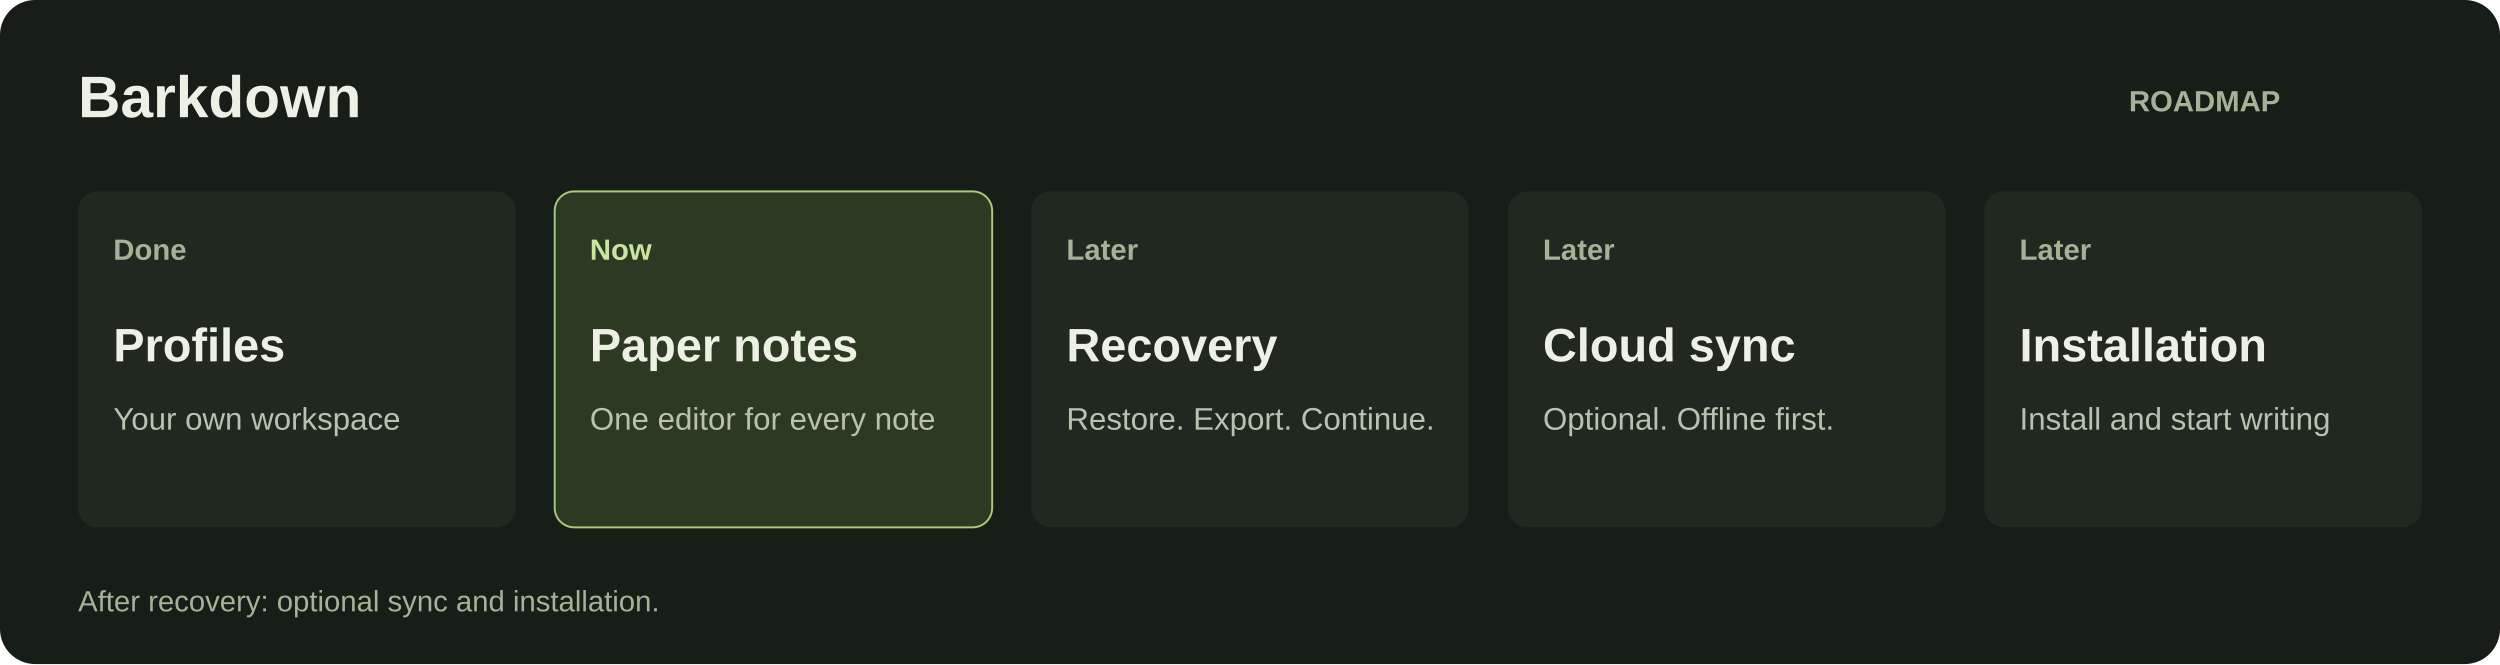
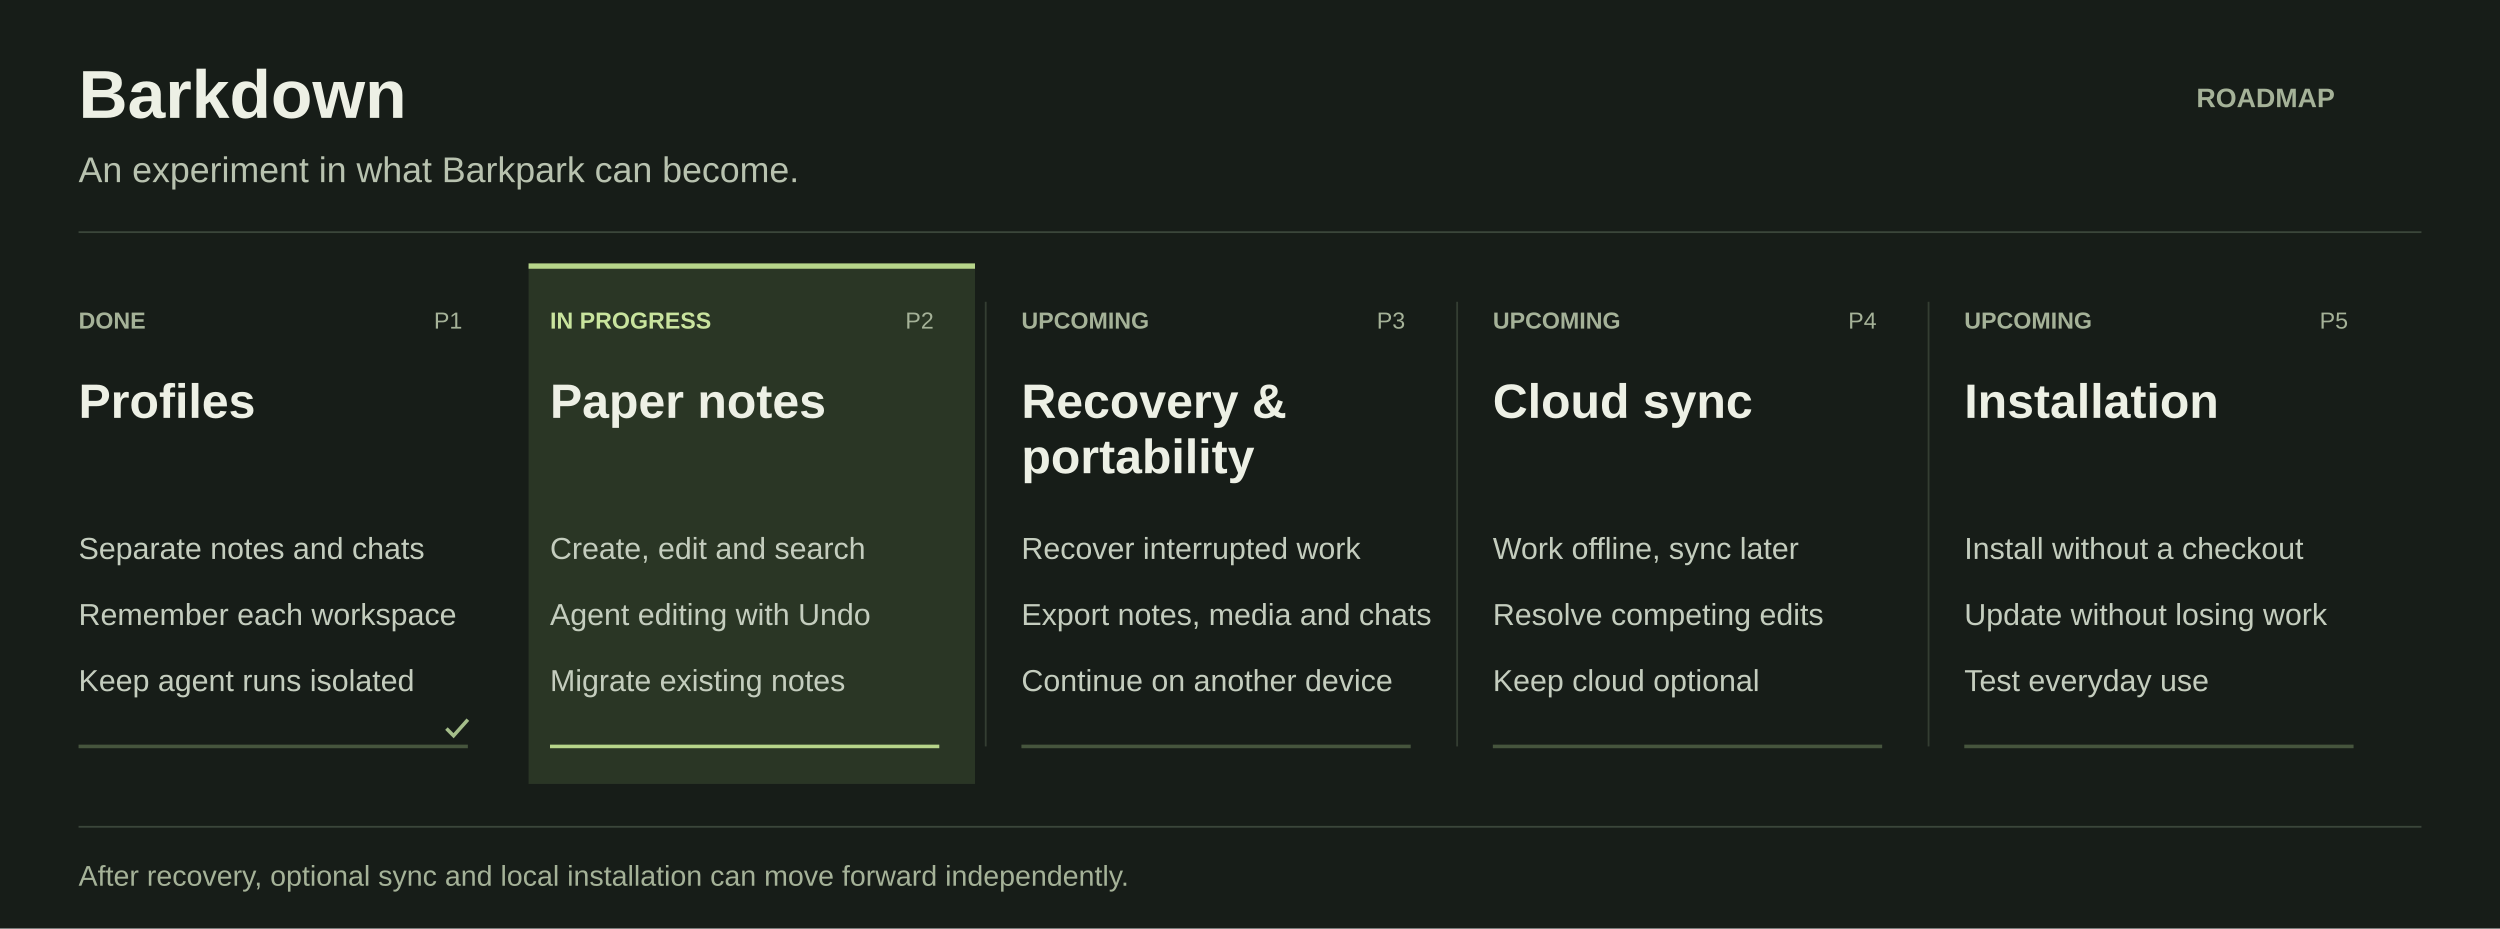
- <svg xmlns="http://www.w3.org/2000/svg" width="1280" height="340" viewBox="0 0 1280 340" role="img" aria-labelledby="title desc">
+ <svg xmlns="http://www.w3.org/2000/svg" width="1400" height="520" viewBox="0 0 1400 520" role="img" aria-labelledby="title desc">
  <g font-family="Segoe UI, Arial, sans-serif">
-     <rect width="1280" height="340" rx="18" fill="#171d17" />
-     <text x="40" y="60" font-size="30" fill="#edf0e5" font-weight="650">Barkdown</text>
-     <text x="1090" y="57" font-size="15" fill="#a5b298" font-weight="600">ROADMAP</text>
-     <rect x="40" y="98" width="224" height="172" rx="10" fill="#202820" />
-     <text x="58" y="133" font-size="15" fill="#a5b298" font-weight="600">Done</text>
-     <text x="58" y="185" font-size="24" fill="#edf0e5" font-weight="600">Profiles</text>
-     <text x="58" y="220" font-size="16" fill="#b8c2af" font-weight="400">Your own workspace</text>
-     <rect x="284" y="98" width="224" height="172" rx="10" fill="#2c3923" stroke="#a9ca7b" />
-     <text x="302" y="133" font-size="15" fill="#c9e49e" font-weight="600">Now</text>
-     <text x="302" y="185" font-size="24" fill="#edf0e5" font-weight="600">Paper notes</text>
-     <text x="302" y="220" font-size="16" fill="#b8c2af" font-weight="400">One editor for every note</text>
-     <rect x="528" y="98" width="224" height="172" rx="10" fill="#202820" />
-     <text x="546" y="133" font-size="15" fill="#a5b298" font-weight="600">Later</text>
-     <text x="546" y="185" font-size="24" fill="#edf0e5" font-weight="600">Recovery</text>
-     <text x="546" y="220" font-size="16" fill="#b8c2af" font-weight="400">Restore. Export. Continue.</text>
-     <rect x="772" y="98" width="224" height="172" rx="10" fill="#202820" />
-     <text x="790" y="133" font-size="15" fill="#a5b298" font-weight="600">Later</text>
-     <text x="790" y="185" font-size="24" fill="#edf0e5" font-weight="600">Cloud sync</text>
-     <text x="790" y="220" font-size="16" fill="#b8c2af" font-weight="400">Optional. Offline first.</text>
-     <rect x="1016" y="98" width="224" height="172" rx="10" fill="#202820" />
-     <text x="1034" y="133" font-size="15" fill="#a5b298" font-weight="600">Later</text>
-     <text x="1034" y="185" font-size="24" fill="#edf0e5" font-weight="600">Installation</text>
-     <text x="1034" y="220" font-size="16" fill="#b8c2af" font-weight="400">Install and start writing</text>
-     <text x="40" y="313" font-size="15" fill="#a5b298" font-weight="400">After recovery: optional sync and installation.</text>
+     <rect width="1400" height="520" fill="#171d18" />
+     <text x="44" y="66" font-size="38" fill="#edf0e5" font-weight="650">Barkdown</text>
+     <text x="44" y="102" font-size="20" fill="#b8c2af" font-weight="400">An experiment in what Barkpark can become.</text>
+     <text x="1230" y="60" font-size="15" fill="#a5b298" font-weight="600">ROADMAP</text>
+     <path d="M44 130H1356" stroke="#3b463a" />
+     <g data-phase="P1">
+       <text x="44" y="184" font-size="13" fill="#a5b298" font-weight="650">DONE</text>
+       <text x="243" y="184" font-size="13" fill="#a5b298" font-weight="500">P1</text>
+       <text x="44" y="234" font-size="27" fill="#edf0e5" font-weight="600">Profiles</text>
+       <text x="44" y="313" font-size="17" fill="#c4cdbe" font-weight="400">Separate notes and chats</text>
+       <text x="44" y="350" font-size="17" fill="#c4cdbe" font-weight="400">Remember each workspace</text>
+       <text x="44" y="387" font-size="17" fill="#c4cdbe" font-weight="400">Keep agent runs isolated</text>
+       <path d="M44 418h218" stroke="#46553d" stroke-width="2" />
+       <path d="M250 408l4 4 8-9" fill="none" stroke="#a5be8a" stroke-width="2" />
+     </g>
+     <g data-phase="P2">
+       <rect x="296" y="149" width="250" height="290" fill="#2a3625" />
+       <path d="M296 149h250" stroke="#b7d58a" stroke-width="3" />
+       <text x="308" y="184" font-size="13" fill="#c9e49e" font-weight="650">IN PROGRESS</text>
+       <text x="507" y="184" font-size="13" fill="#a5b298" font-weight="500">P2</text>
+       <text x="308" y="234" font-size="27" fill="#edf0e5" font-weight="600">Paper notes</text>
+       <text x="308" y="313" font-size="17" fill="#c4cdbe" font-weight="400">Create, edit and search</text>
+       <text x="308" y="350" font-size="17" fill="#c4cdbe" font-weight="400">Agent editing with Undo</text>
+       <text x="308" y="387" font-size="17" fill="#c4cdbe" font-weight="400">Migrate existing notes</text>
+       <path d="M308 418h218" stroke="#b7d58a" stroke-width="2" />
+     </g>
+     <g data-phase="P3">
+       <path d="M552 169v249" stroke="#343e32" />
+       <text x="572" y="184" font-size="13" fill="#a5b298" font-weight="650">UPCOMING</text>
+       <text x="771" y="184" font-size="13" fill="#a5b298" font-weight="500">P3</text>
+       <text x="572" y="234" font-size="27" fill="#edf0e5" font-weight="600">Recovery &amp;</text>
+       <text x="572" y="265" font-size="27" fill="#edf0e5" font-weight="600">portability</text>
+       <text x="572" y="313" font-size="17" fill="#c4cdbe" font-weight="400">Recover interrupted work</text>
+       <text x="572" y="350" font-size="17" fill="#c4cdbe" font-weight="400">Export notes, media and chats</text>
+       <text x="572" y="387" font-size="17" fill="#c4cdbe" font-weight="400">Continue on another device</text>
+       <path d="M572 418h218" stroke="#46553d" stroke-width="2" />
+     </g>
+     <g data-phase="P4">
+       <path d="M816 169v249" stroke="#343e32" />
+       <text x="836" y="184" font-size="13" fill="#a5b298" font-weight="650">UPCOMING</text>
+       <text x="1035" y="184" font-size="13" fill="#a5b298" font-weight="500">P4</text>
+       <text x="836" y="234" font-size="27" fill="#edf0e5" font-weight="600">Cloud sync</text>
+       <text x="836" y="313" font-size="17" fill="#c4cdbe" font-weight="400">Work offline, sync later</text>
+       <text x="836" y="350" font-size="17" fill="#c4cdbe" font-weight="400">Resolve competing edits</text>
+       <text x="836" y="387" font-size="17" fill="#c4cdbe" font-weight="400">Keep cloud optional</text>
+       <path d="M836 418h218" stroke="#46553d" stroke-width="2" />
+     </g>
+     <g data-phase="P5">
+       <path d="M1080 169v249" stroke="#343e32" />
+       <text x="1100" y="184" font-size="13" fill="#a5b298" font-weight="650">UPCOMING</text>
+       <text x="1299" y="184" font-size="13" fill="#a5b298" font-weight="500">P5</text>
+       <text x="1100" y="234" font-size="27" fill="#edf0e5" font-weight="600">Installation</text>
+       <text x="1100" y="313" font-size="17" fill="#c4cdbe" font-weight="400">Install without a checkout</text>
+       <text x="1100" y="350" font-size="17" fill="#c4cdbe" font-weight="400">Update without losing work</text>
+       <text x="1100" y="387" font-size="17" fill="#c4cdbe" font-weight="400">Test everyday use</text>
+       <path d="M1100 418h218" stroke="#46553d" stroke-width="2" />
+     </g>
+     <path d="M44 463H1356" stroke="#3b463a" />
+     <text x="44" y="496" font-size="16" fill="#a5b298" font-weight="400">After recovery, optional sync and local installation can move forward independently.</text>
  </g>
</svg>
